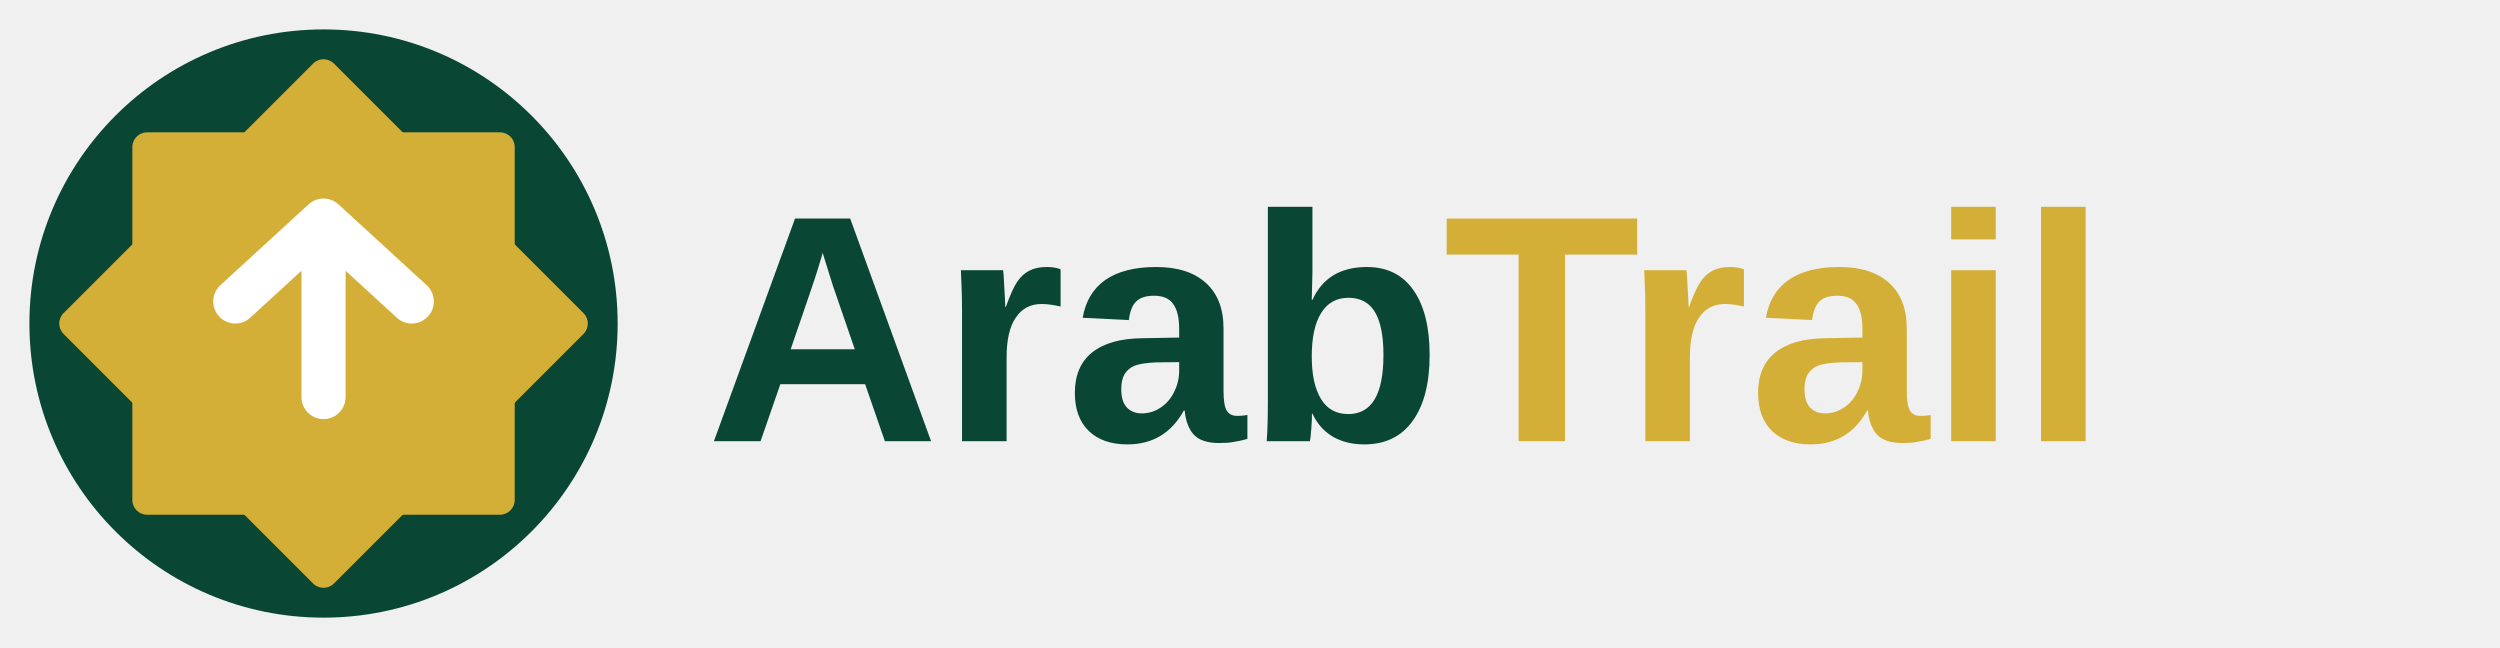
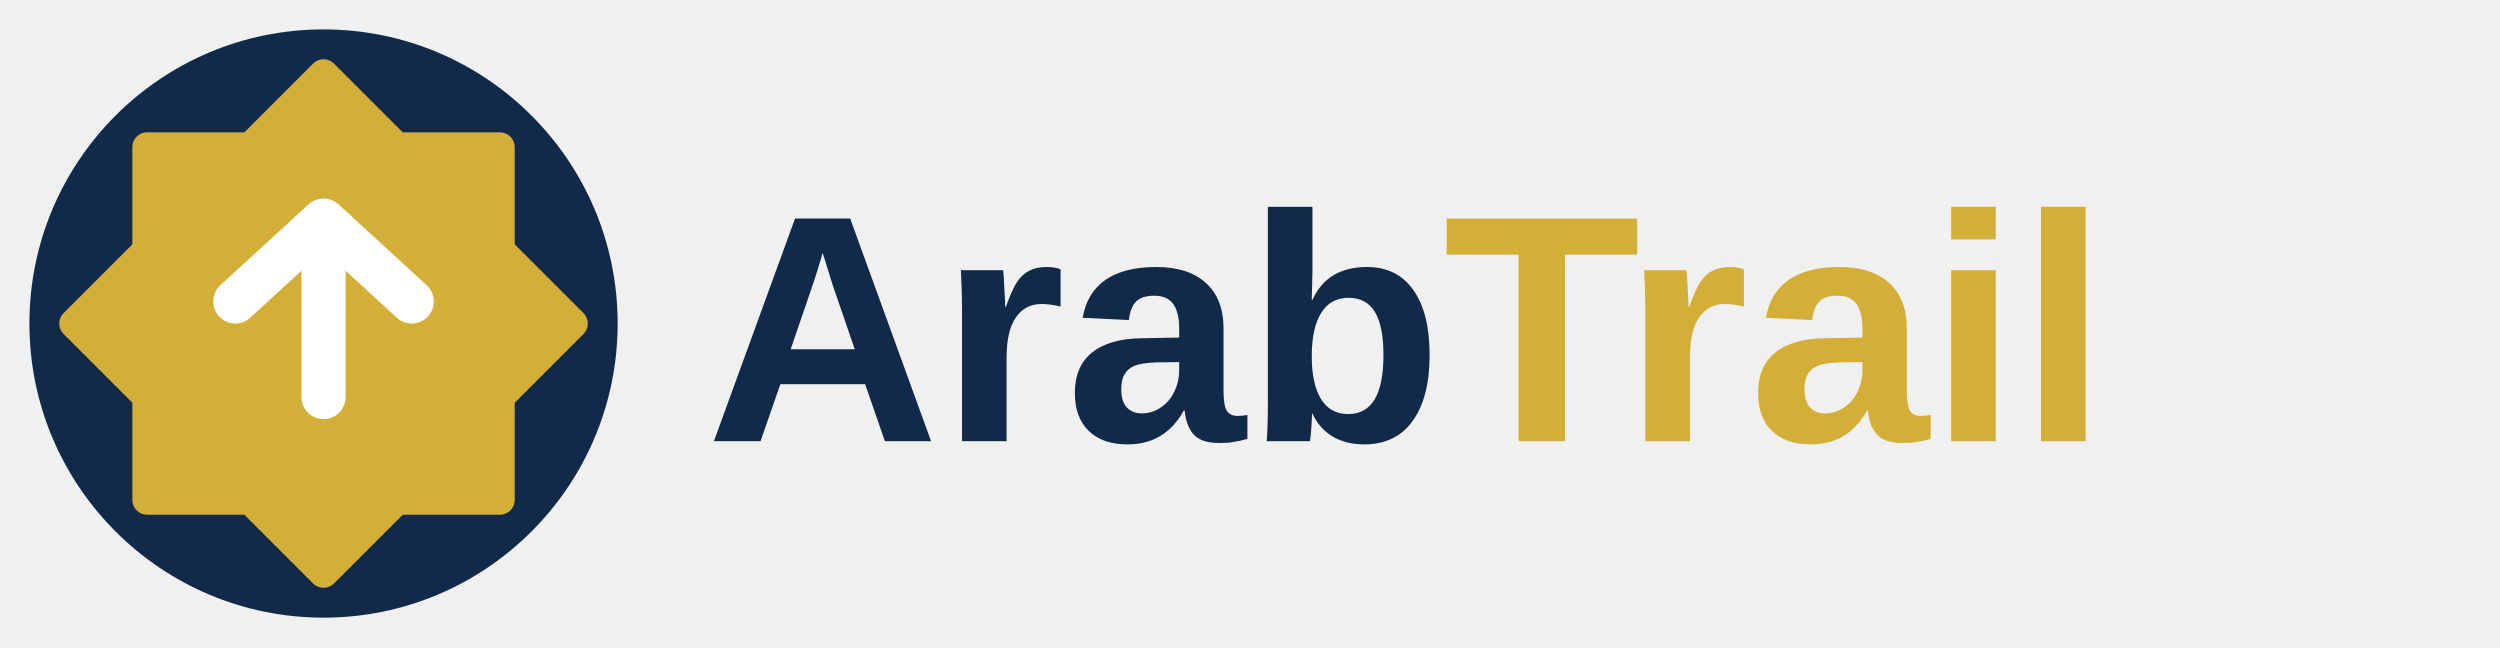
<svg xmlns="http://www.w3.org/2000/svg" viewBox="0 0 170 44" role="img" aria-label="ArabTrail">
  <defs>
    <clipPath id="c">
      <circle cx="22" cy="22" r="20" />
    </clipPath>
  </defs>
-   <circle cx="22" cy="22" r="20" fill="#094734" />
+   <circle cx="22" cy="22" r="20" fill="#122A4A" />
  <g clip-path="url(#c)" fill="#d4af37">
    <rect x="9" y="9" width="26" height="26" rx="1" />
    <rect x="9" y="9" width="26" height="26" rx="1" transform="rotate(45 22 22)" />
  </g>
  <path d="M22 27 V16 M16 20.5 L22 15 L28 20.5" fill="none" stroke="#ffffff" stroke-width="3" stroke-linecap="round" stroke-linejoin="round" />
-   <text x="48" y="30" font-family="Tajawal, Arial, sans-serif" font-size="22" font-weight="800" fill="#094734">Arab<tspan fill="#d4af37">Trail</tspan>
+   <text x="48" y="30" font-family="Tajawal, Arial, sans-serif" font-size="22" font-weight="800" fill="#122A4A">Arab<tspan fill="#d4af37">Trail</tspan>
  </text>
</svg>
